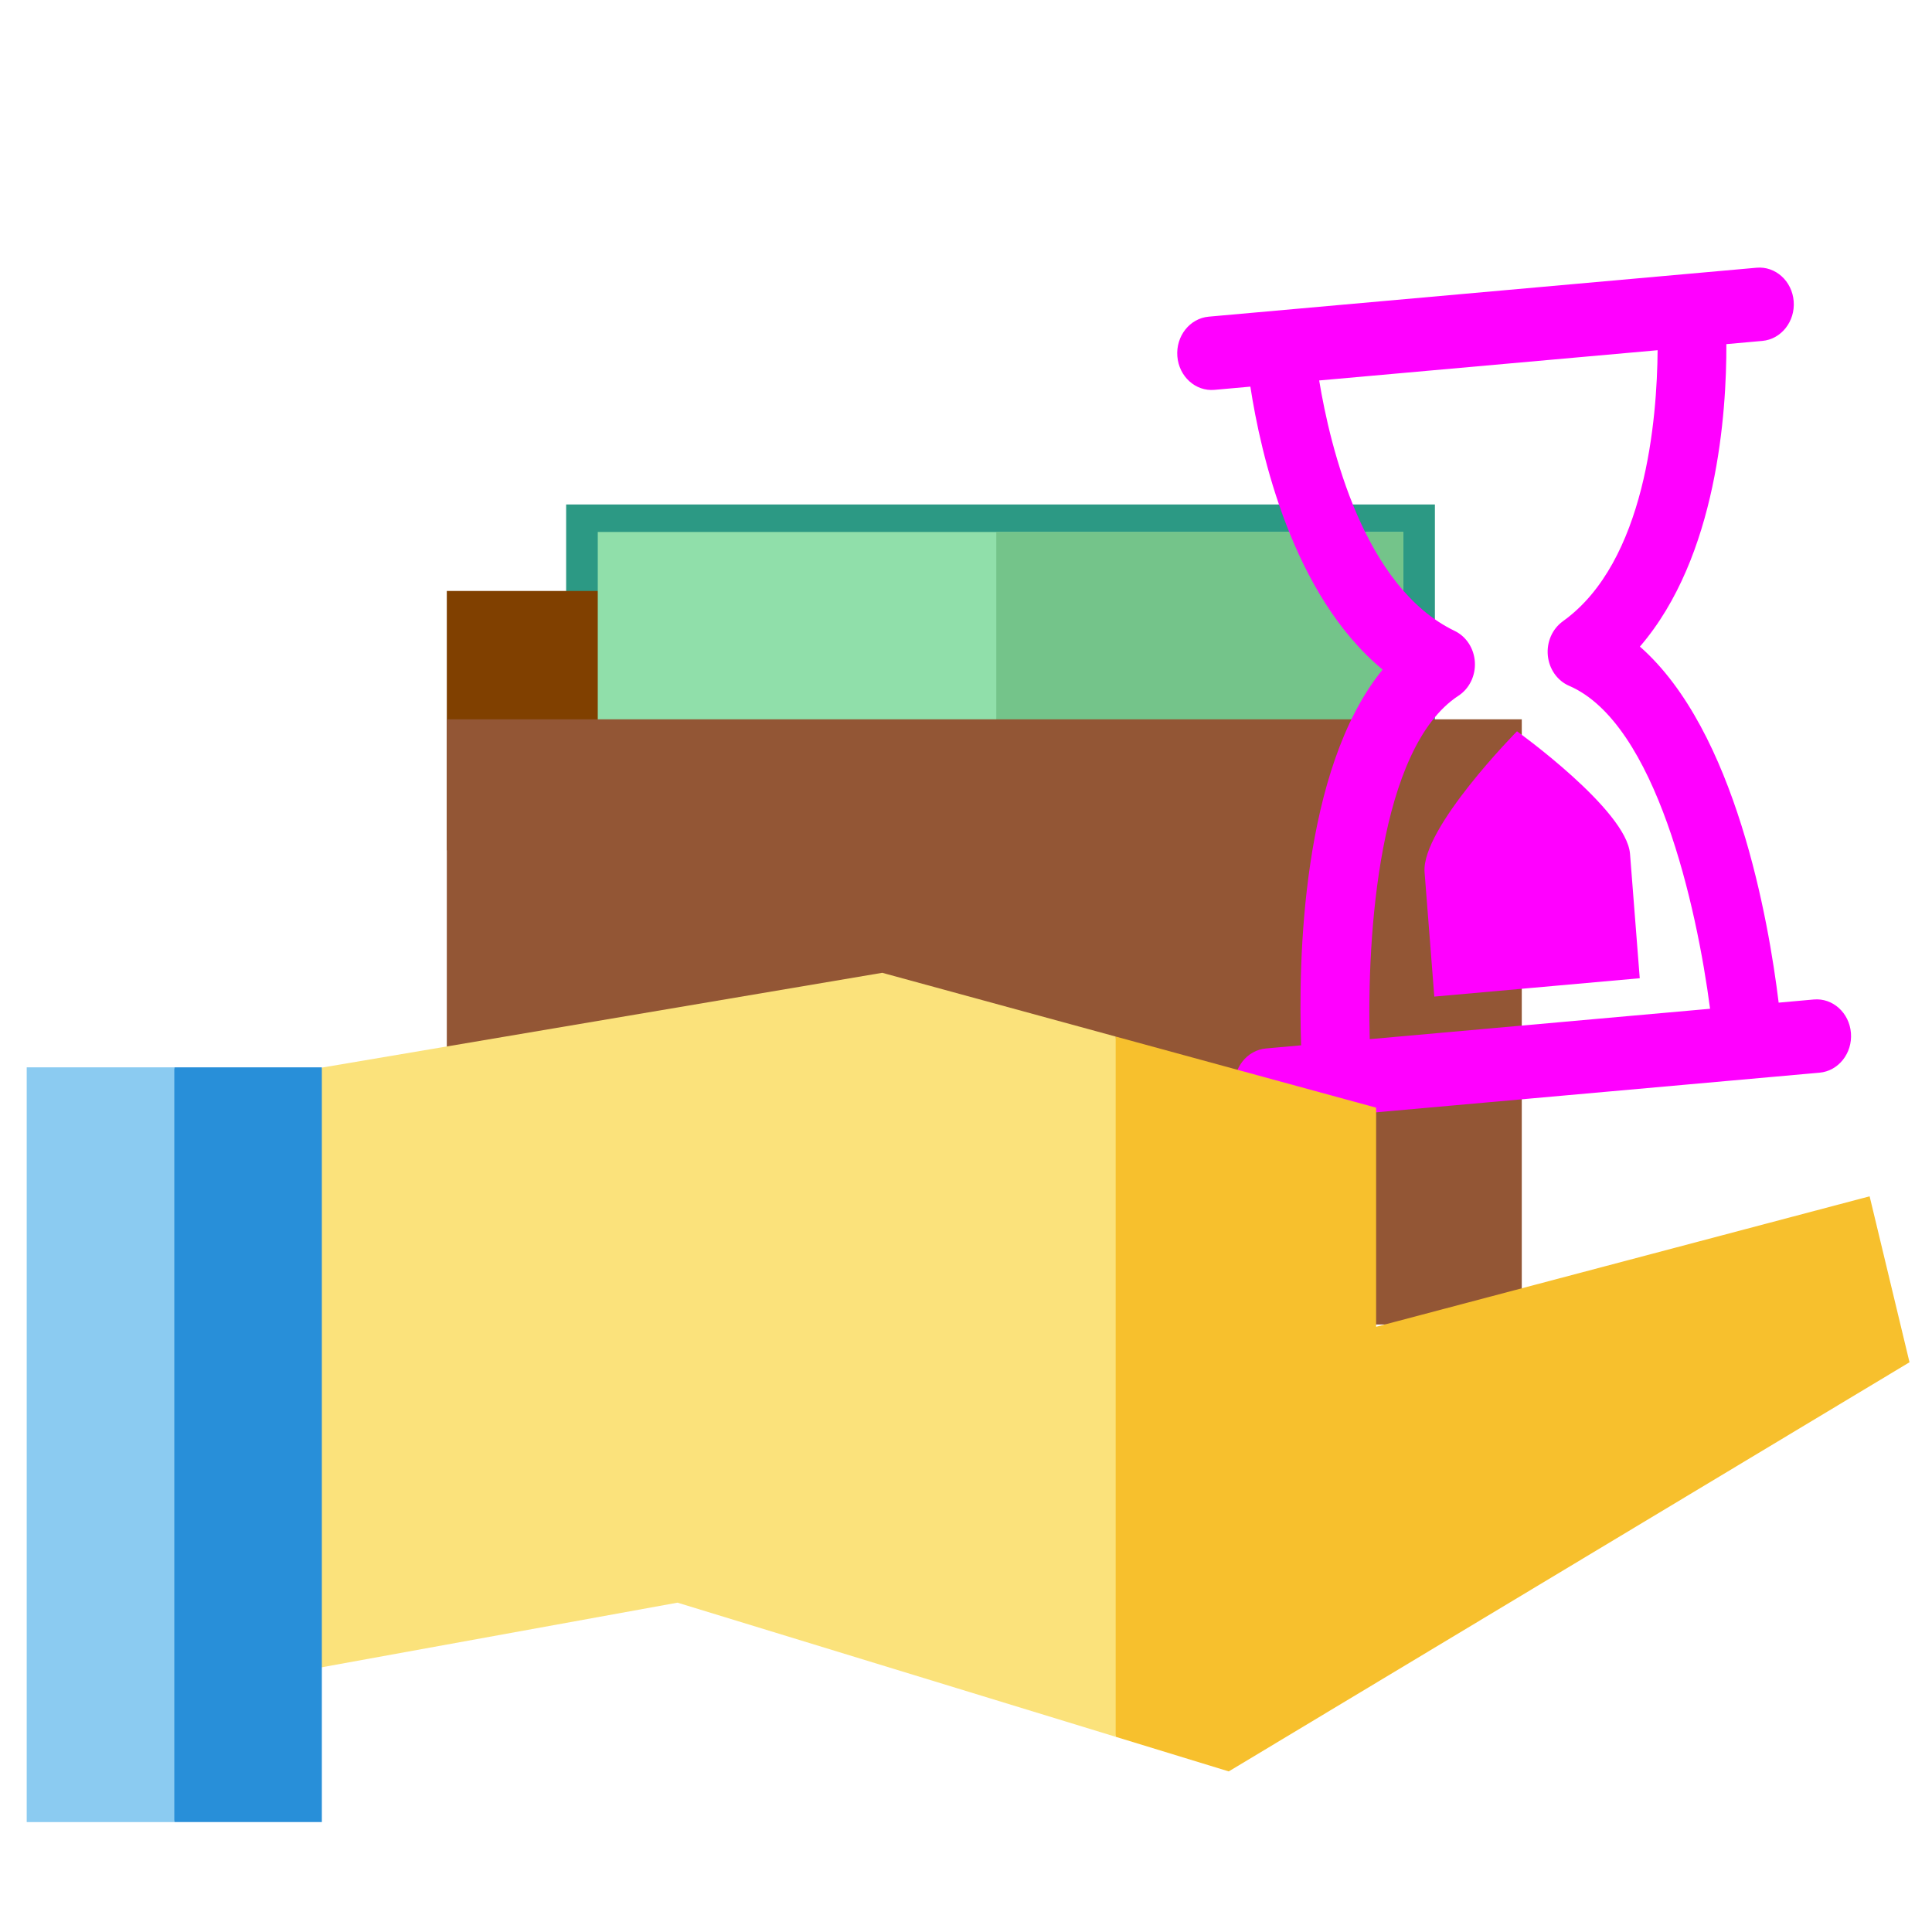
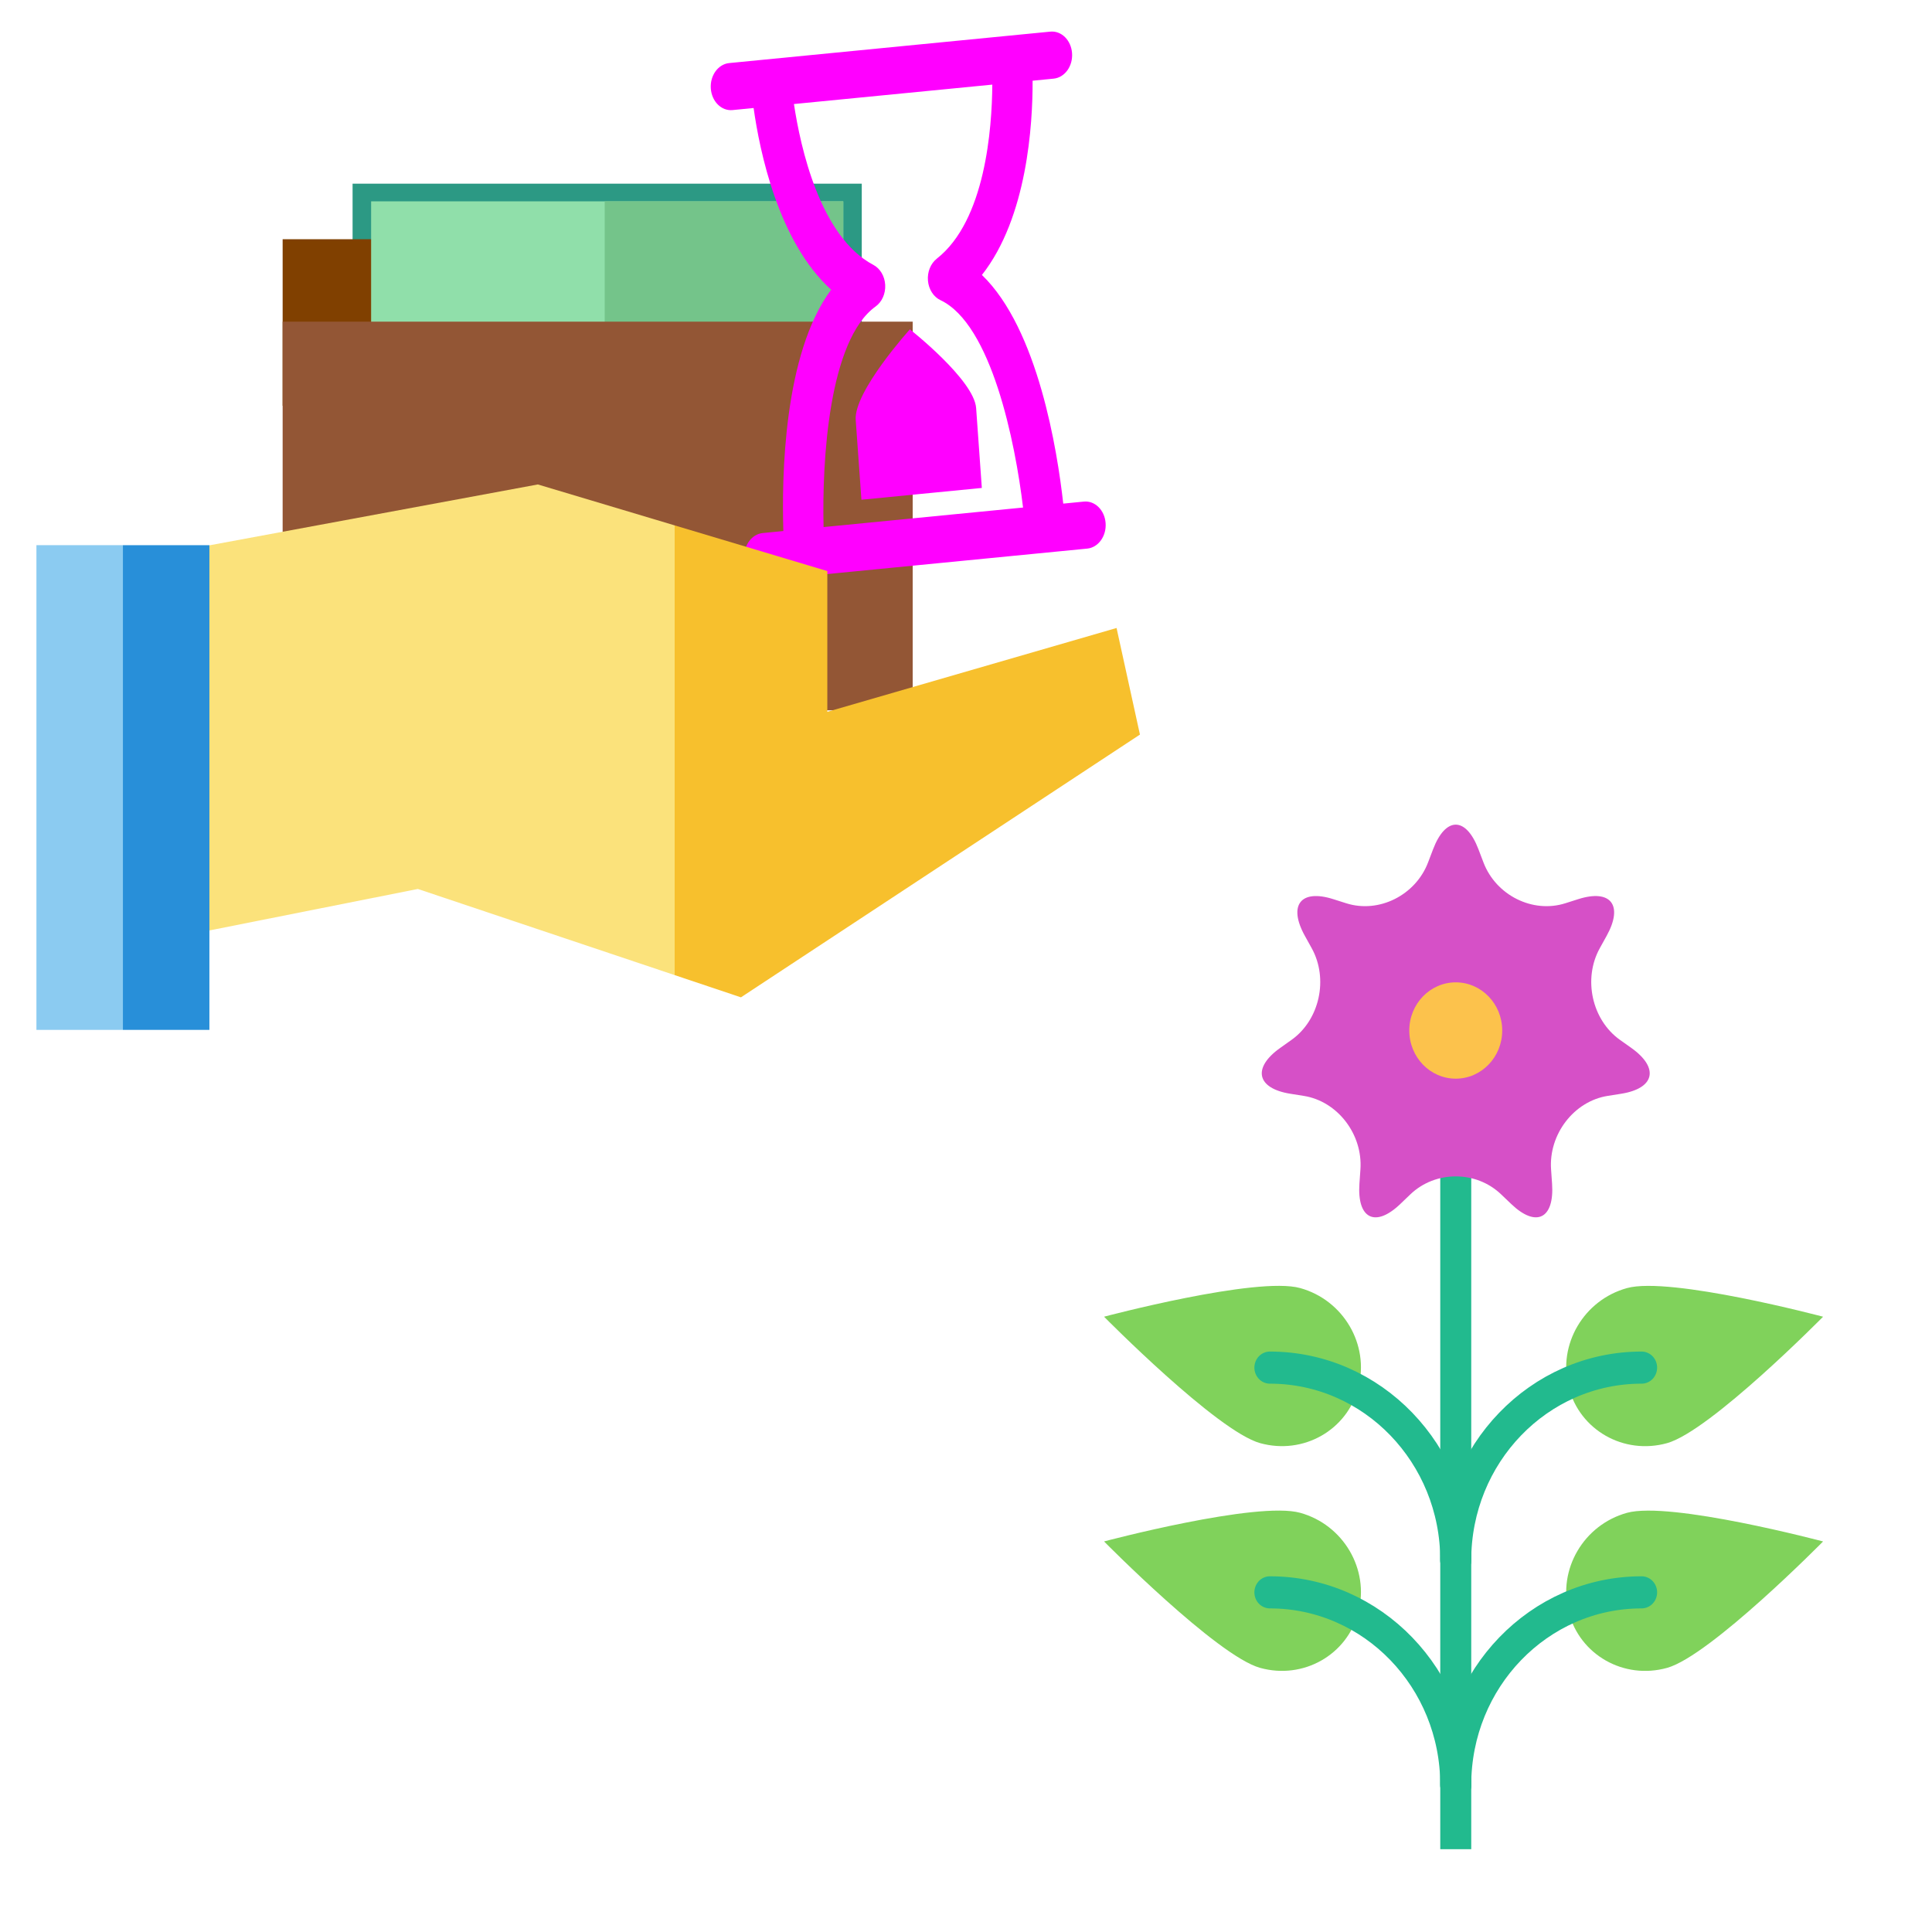
<svg xmlns="http://www.w3.org/2000/svg" fill="#000000" height="800px" width="800px" version="1.1" id="Capa_1" viewBox="0 0 59.998 59.998" xml:space="preserve">
  <defs id="defs2">
	
	
</defs>
-   <g id="g4" transform="translate(-1.070437,-0.9098715)">
-     <rect x="18.652" y="16.576" style="fill:#2c9984;stroke-width:0.11" width="26.979" height="13.424" id="rect3" />
-     <g id="g3">
-       <rect x="14.946" y="19.262" style="fill:#804000;stroke-width:0.11" width="17.065" height="8.055" id="rect2" />
-       <rect x="19.634" y="17.43" style="fill:#90dfaa;stroke-width:0.11" width="25.017" height="11.716" id="rect5" />
-       <rect x="32.01" y="17.43" style="fill:#74c48a;stroke-width:0.11" width="12.641" height="11.716" id="rect6" />
-       <rect x="14.946" y="23.248" style="fill:#935635;stroke-width:0.11" width="33.383" height="18.794" id="rect7" />
+   <g id="g1" transform="matrix(0.5861079,0,0,0.6422247,0.6447993,-4.35712)">
+     <g id="g4" transform="translate(-1.070437,-0.9098715)">
+       <rect x="18.652" y="16.576" style="fill:#2c9984;stroke-width:0.11" width="26.979" height="13.424" id="rect3" />
+       <g id="g3">
+         <rect x="14.946" y="19.262" style="fill:#804000;stroke-width:0.11" width="17.065" height="8.055" id="rect2" />
+         <rect x="19.634" y="17.43" style="fill:#90dfaa;stroke-width:0.11" width="25.017" height="11.716" id="rect5" />
+         <rect x="32.01" y="17.43" style="fill:#74c48a;stroke-width:0.11" width="12.641" height="11.716" id="rect6" />
+         <rect x="14.946" y="23.248" style="fill:#935635;stroke-width:0.11" width="33.383" height="18.794" id="rect7" />
+       </g>
+     </g>
+     <path d="M 54.728,10.587 A 1.067,1.14 0 0 0 54.55,8.314 l -17.013,1.52 a 1.067,1.14 0 0 0 0.178,2.273 l 1.115,-0.1 c 0.318,2.072 1.301,6.463 4.107,8.787 -2.525,3.099 -2.62,9.083 -2.531,11.668 l -1.092,0.098 a 1.067,1.14 0 0 0 0.178,2.273 L 56.506,33.312 a 1.067,1.14 0 0 0 -0.178,-2.273 l -1.092,0.098 c -0.313,-2.562 -1.337,-8.447 -4.309,-11.057 2.406,-2.792 2.693,-7.296 2.685,-9.393 z m -6.193,8.707 a 1.067,1.14 0 0 0 0.194,2.004 c 2.7,1.164 3.964,6.867 4.377,10.029 l -10.569,0.944 c -0.088,-3.196 0.276,-9.04 2.758,-10.667 a 1.067,1.14 0 0 0 -0.12,-2.011 c -2.825,-1.36 -3.865,-5.698 -4.208,-7.778 l 10.51,-0.939 c -0.016,2.111 -0.367,6.574 -2.941,8.416 z m -1.425,3.416 c 0,0 3.403,2.442 3.51,3.806 l 0.302,3.863 -6.38,0.57 -0.302,-3.863 c -0.107,-1.364 2.87,-4.376 2.87,-4.376 z" id="path1-3" style="fill:#ff00ff;stroke-width:1.103" />
+     <g id="g2" transform="matrix(1.522692,0,0,1.660427,-1.085842,-34.70391)">
+       <polygon style="fill:#f7c02d" points="296.127,286.802 275.093,378.432 296.127,461.43 326.876,470.062 512,368.031 501.153,326.642 366.952,359.187 366.952,304.539 " id="polygon3" transform="matrix(0.0749975,0,0,0.0749975,1.258231,18.77764)" />
+       <polygon style="fill:#fbe27b" points="232.644,270.905 80.254,294.546 48.706,449.343 176.969,427.98 296.127,461.43 296.127,286.802 " id="polygon4" transform="matrix(0.0749975,0,0,0.0749975,1.258231,18.77764)" />
+       <polygon style="fill:#288fd9" points="19.094,388.587 40.127,482.693 80.254,482.693 80.254,294.481 40.127,294.481 " id="polygon5" transform="matrix(0.0749975,0,0,0.0749975,1.258231,18.77764)" />
+       <rect y="40.863" style="fill:#8bcbf1;stroke-width:0.075" width="3.01" height="14.116" id="rect5-6" x="1.258" />
    </g>
  </g>
-   <path d="M 54.728,10.587 A 1.067,1.14 0 0 0 54.55,8.314 l -17.013,1.52 a 1.067,1.14 0 0 0 0.178,2.273 l 1.115,-0.1 c 0.318,2.072 1.301,6.463 4.107,8.787 -2.525,3.099 -2.62,9.083 -2.531,11.668 l -1.092,0.098 a 1.067,1.14 0 0 0 0.178,2.273 L 56.506,33.312 a 1.067,1.14 0 0 0 -0.178,-2.273 l -1.092,0.098 c -0.313,-2.562 -1.337,-8.447 -4.309,-11.057 2.406,-2.792 2.693,-7.296 2.685,-9.393 z m -6.193,8.707 a 1.067,1.14 0 0 0 0.194,2.004 c 2.7,1.164 3.964,6.867 4.377,10.029 l -10.569,0.944 c -0.088,-3.196 0.276,-9.04 2.758,-10.667 a 1.067,1.14 0 0 0 -0.12,-2.011 c -2.825,-1.36 -3.865,-5.698 -4.208,-7.778 l 10.51,-0.939 c -0.016,2.111 -0.367,6.574 -2.941,8.416 z m -1.425,3.416 c 0,0 3.403,2.442 3.51,3.806 l 0.302,3.863 -6.38,0.57 -0.302,-3.863 c -0.107,-1.364 2.87,-4.376 2.87,-4.376 z" id="path1-3" style="fill:#ff00ff;stroke-width:1.103" />
-   <g id="g2" transform="matrix(1.522692,0,0,1.660427,-1.085842,-34.70391)">
-     <polygon style="fill:#f7c02d" points="501.153,326.642 366.952,359.187 366.952,304.539 296.127,286.802 275.093,378.432 296.127,461.43 326.876,470.062 512,368.031 " id="polygon3" transform="matrix(0.0749975,0,0,0.0749975,1.258231,18.77764)" />
-     <polygon style="fill:#fbe27b" points="176.969,427.98 296.127,461.43 296.127,286.802 232.644,270.905 80.254,294.546 48.706,449.343 " id="polygon4" transform="matrix(0.0749975,0,0,0.0749975,1.258231,18.77764)" />
-     <polygon style="fill:#288fd9" points="80.254,482.693 80.254,294.481 40.127,294.481 19.094,388.587 40.127,482.693 " id="polygon5" transform="matrix(0.0749975,0,0,0.0749975,1.258231,18.77764)" />
-     <rect y="40.863" style="fill:#8bcbf1;stroke-width:0.075" width="3.01" height="14.116" id="rect5-6" x="1.258" />
+   <g fill="none" fill-rule="evenodd" id="g10" transform="matrix(0.4810361,0,0,0.4985113,28.85282,25.02311)">
+     <path fill="#80d25b" d="m 49.504,56.53 c 2.761,0 5,-2.342 5,-5.231 0,-2.889 -5,-11.769 -5,-11.769 0,0 -5,8.88 -5,11.769 0,2.889 2.239,5.231 5,5.231 z" transform="rotate(75,49.504,48.03)" id="path1" />
+     <path fill="#80d25b" d="m 19.504,56.53 c 2.761,0 5,-2.342 5,-5.231 0,-2.889 -5,-11.769 -5,-11.769 0,0 -5,8.88 -5,11.769 0,2.889 2.239,5.231 5,5.231 z" transform="matrix(-0.258819,0.9659258,0.9659258,0.258819,-21.83958,16.7581)" id="path2" />
+     <path stroke="#22ba8e" stroke-linecap="square" stroke-width="2" d="M 34,64 V 17.955" id="path3" />
+     <path stroke="#22ba8e" stroke-linecap="round" stroke-width="2" d="M 46,49 C 39.373,49 34,54.373 34,61" id="path4" />
+     <path stroke="#22ba8e" stroke-linecap="round" stroke-width="2" d="M 34,49 C 27.373,49 22,54.373 22,61" transform="matrix(-1,0,0,1,56,0)" id="path5" />
+     <path fill="#80d25b" d="m 49.504,42.53 c 2.761,0 5,-2.342 5,-5.231 0,-2.889 -5,-11.769 -5,-11.769 0,0 -5,8.88 -5,11.769 0,2.889 2.239,5.231 5,5.231 z" transform="rotate(75,49.504,34.03)" id="path6" />
+     <path fill="#80d25b" d="m 19.504,42.53 c 2.761,0 5,-2.342 5,-5.231 0,-2.889 -5,-11.769 -5,-11.769 0,0 -5,8.88 -5,11.769 0,2.889 2.239,5.231 5,5.231 z" transform="matrix(-0.258819,0.9659258,0.9659258,0.258819,-8.316621,6.381568)" id="path7" />
+     <path stroke="#22ba8e" stroke-linecap="round" stroke-width="2" d="M 46,35 C 39.373,35 34,40.373 34,47" id="path8" />
+     <path stroke="#22ba8e" stroke-linecap="round" stroke-width="2" d="M 34,35 C 27.373,35 22,40.373 22,47" transform="matrix(-1,0,0,1,56,0)" id="path9" />
+     <path fill="#d650c7" d="m 36.93,24.208 c -1.618,-1.496 -4.248,-1.491 -5.861,0 l -0.647,0.598 c -1.618,1.496 -2.8,0.92 -2.64,-1.271 l 0.064,-0.879 c 0.16,-2.198 -1.483,-4.25 -3.654,-4.582 L 23.321,17.94 c -2.178,-0.333 -2.465,-1.616 -0.652,-2.857 l 0.727,-0.498 C 25.214,13.34 25.794,10.776 24.7,8.871 L 24.261,8.107 C 23.163,6.197 23.987,5.173 26.088,5.816 l 0.843,0.258 c 2.107,0.645 4.474,-0.5 5.281,-2.543 l 0.324,-0.82 c 0.809,-2.05 2.124,-2.043 2.93,0 l 0.324,0.82 c 0.809,2.05 3.18,3.186 5.281,2.543 L 41.912,5.816 c 2.107,-0.645 2.922,0.386 1.827,2.291 l -0.439,0.764 c -1.098,1.911 -0.508,4.473 1.304,5.714 l 0.727,0.498 c 1.818,1.245 1.52,2.525 -0.652,2.857 l -0.871,0.133 c -2.178,0.333 -3.814,2.391 -3.654,4.582 l 0.064,0.879 c 0.16,2.198 -1.027,2.763 -2.64,1.271 z" id="path10" />
+     <circle cx="34" cy="14" r="3" fill="#fcc24c" id="circle10" />
  </g>
</svg>
